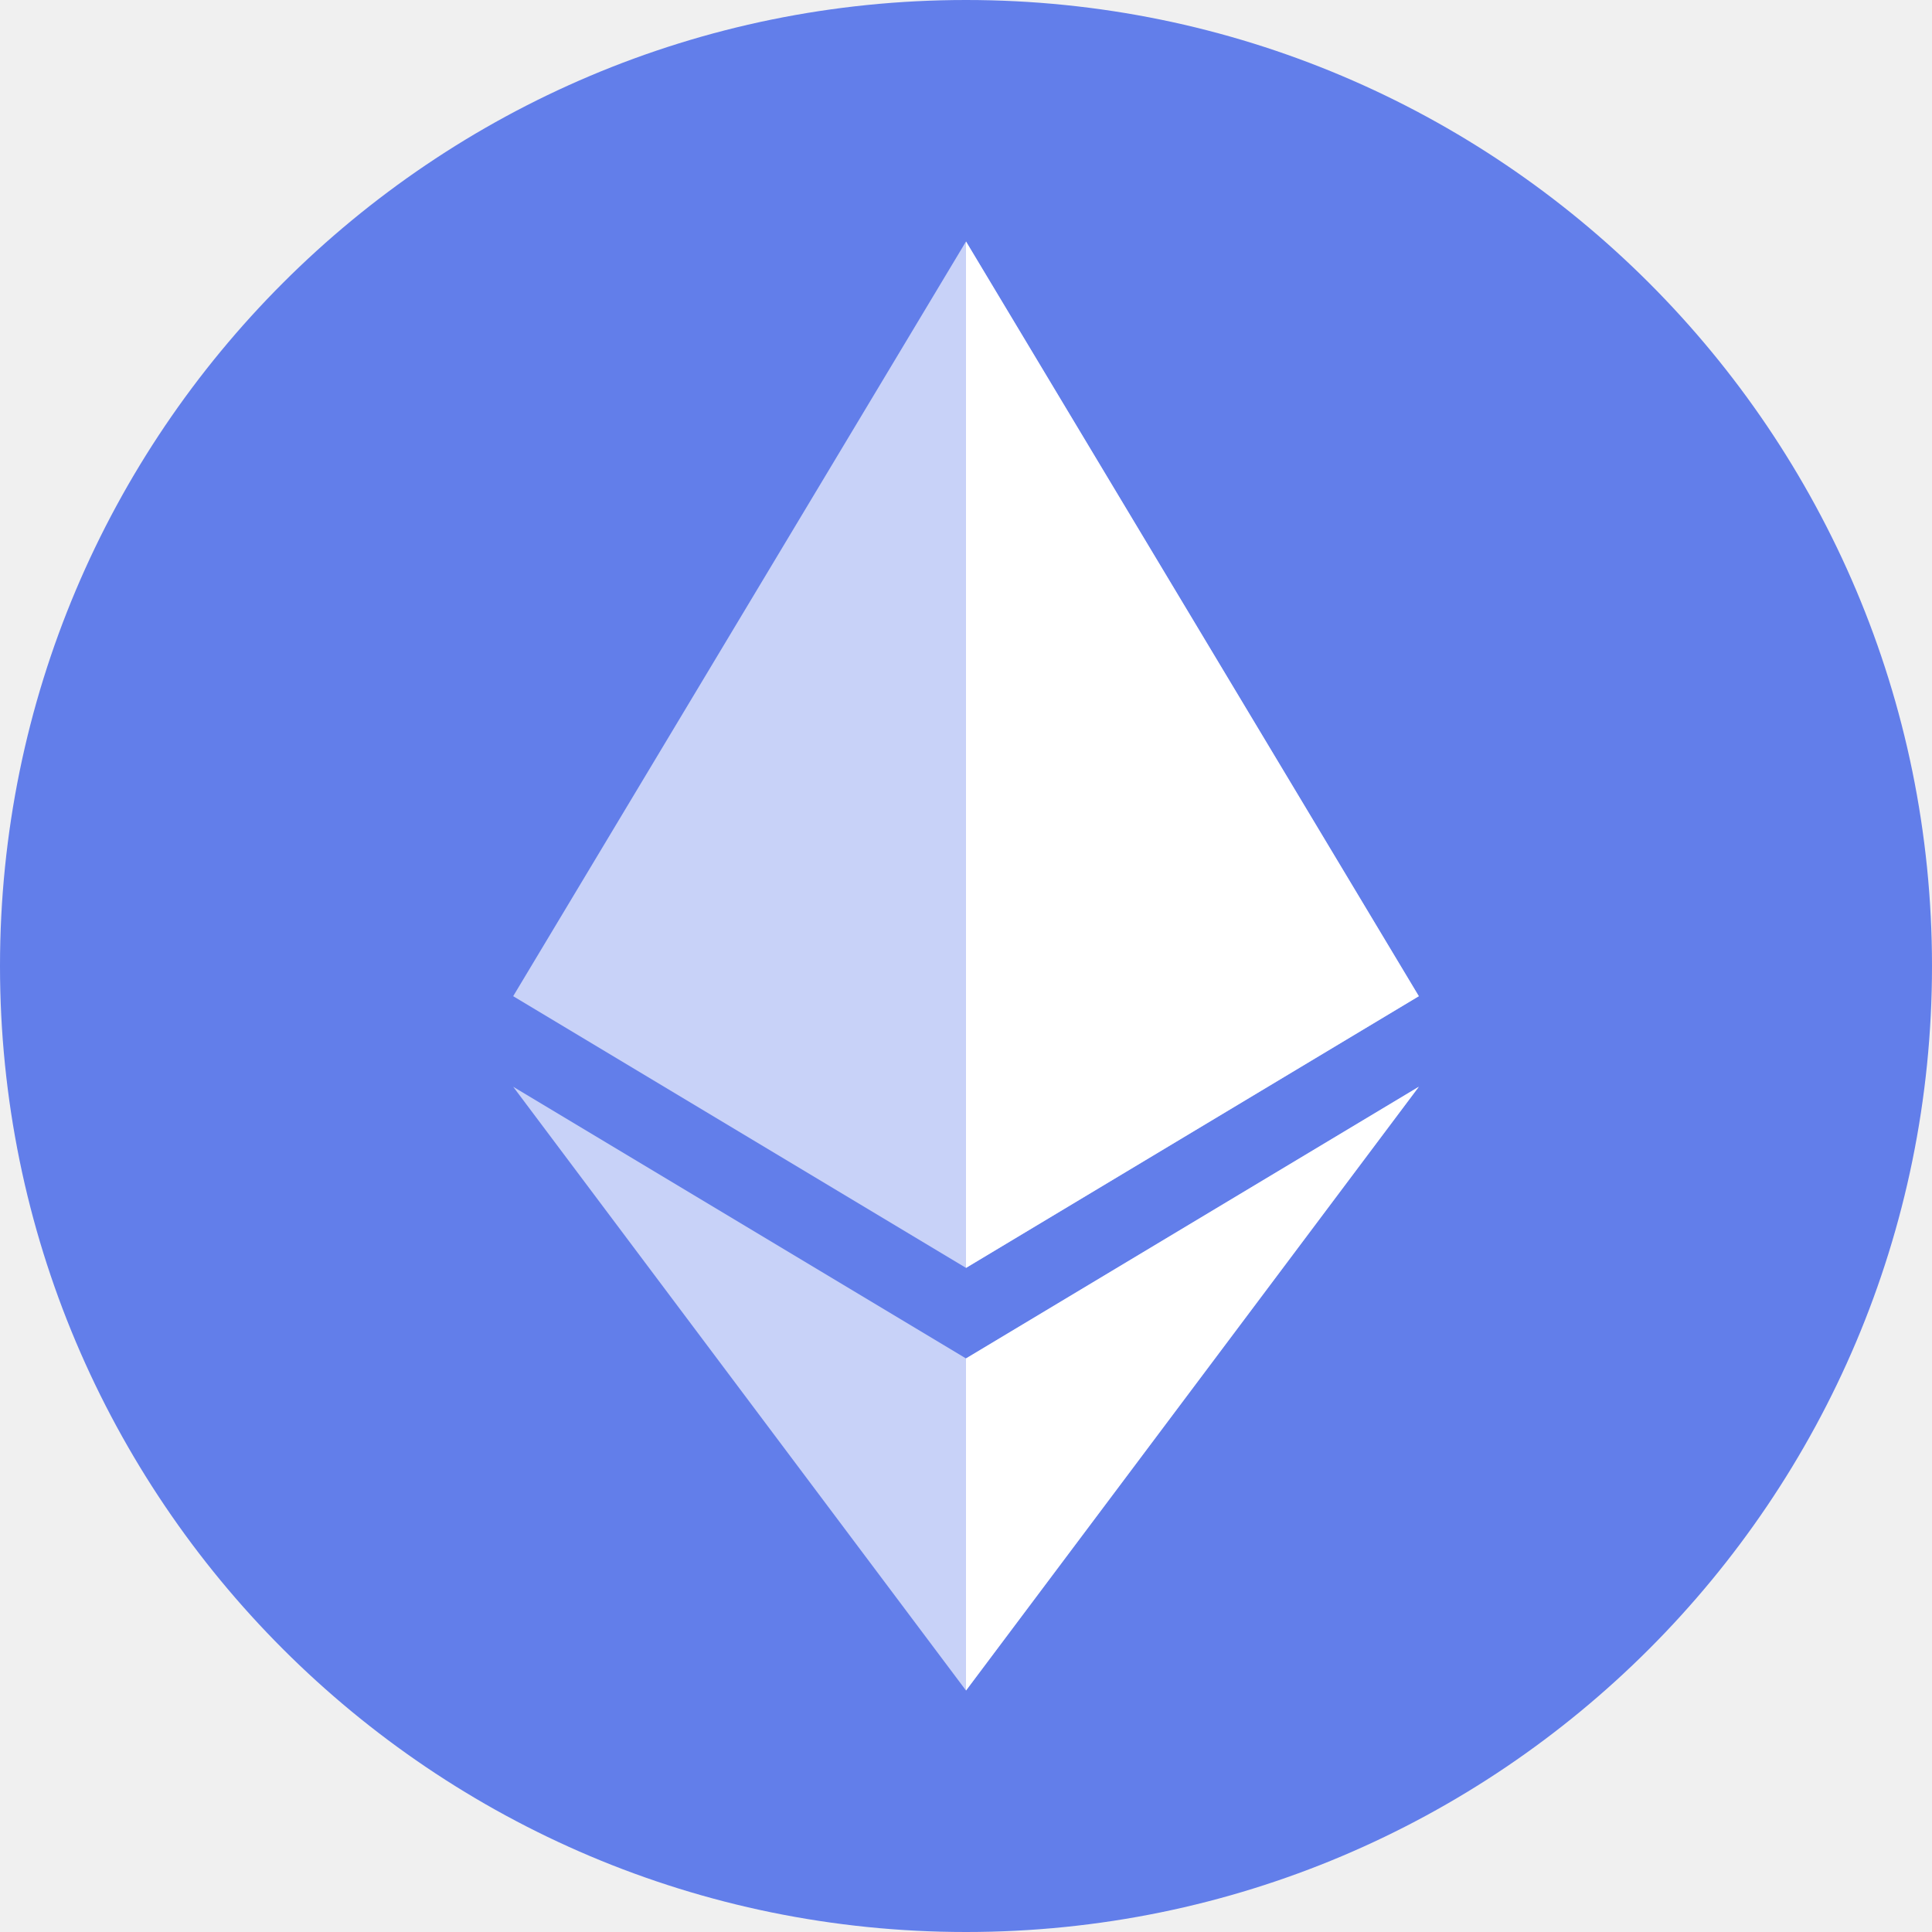
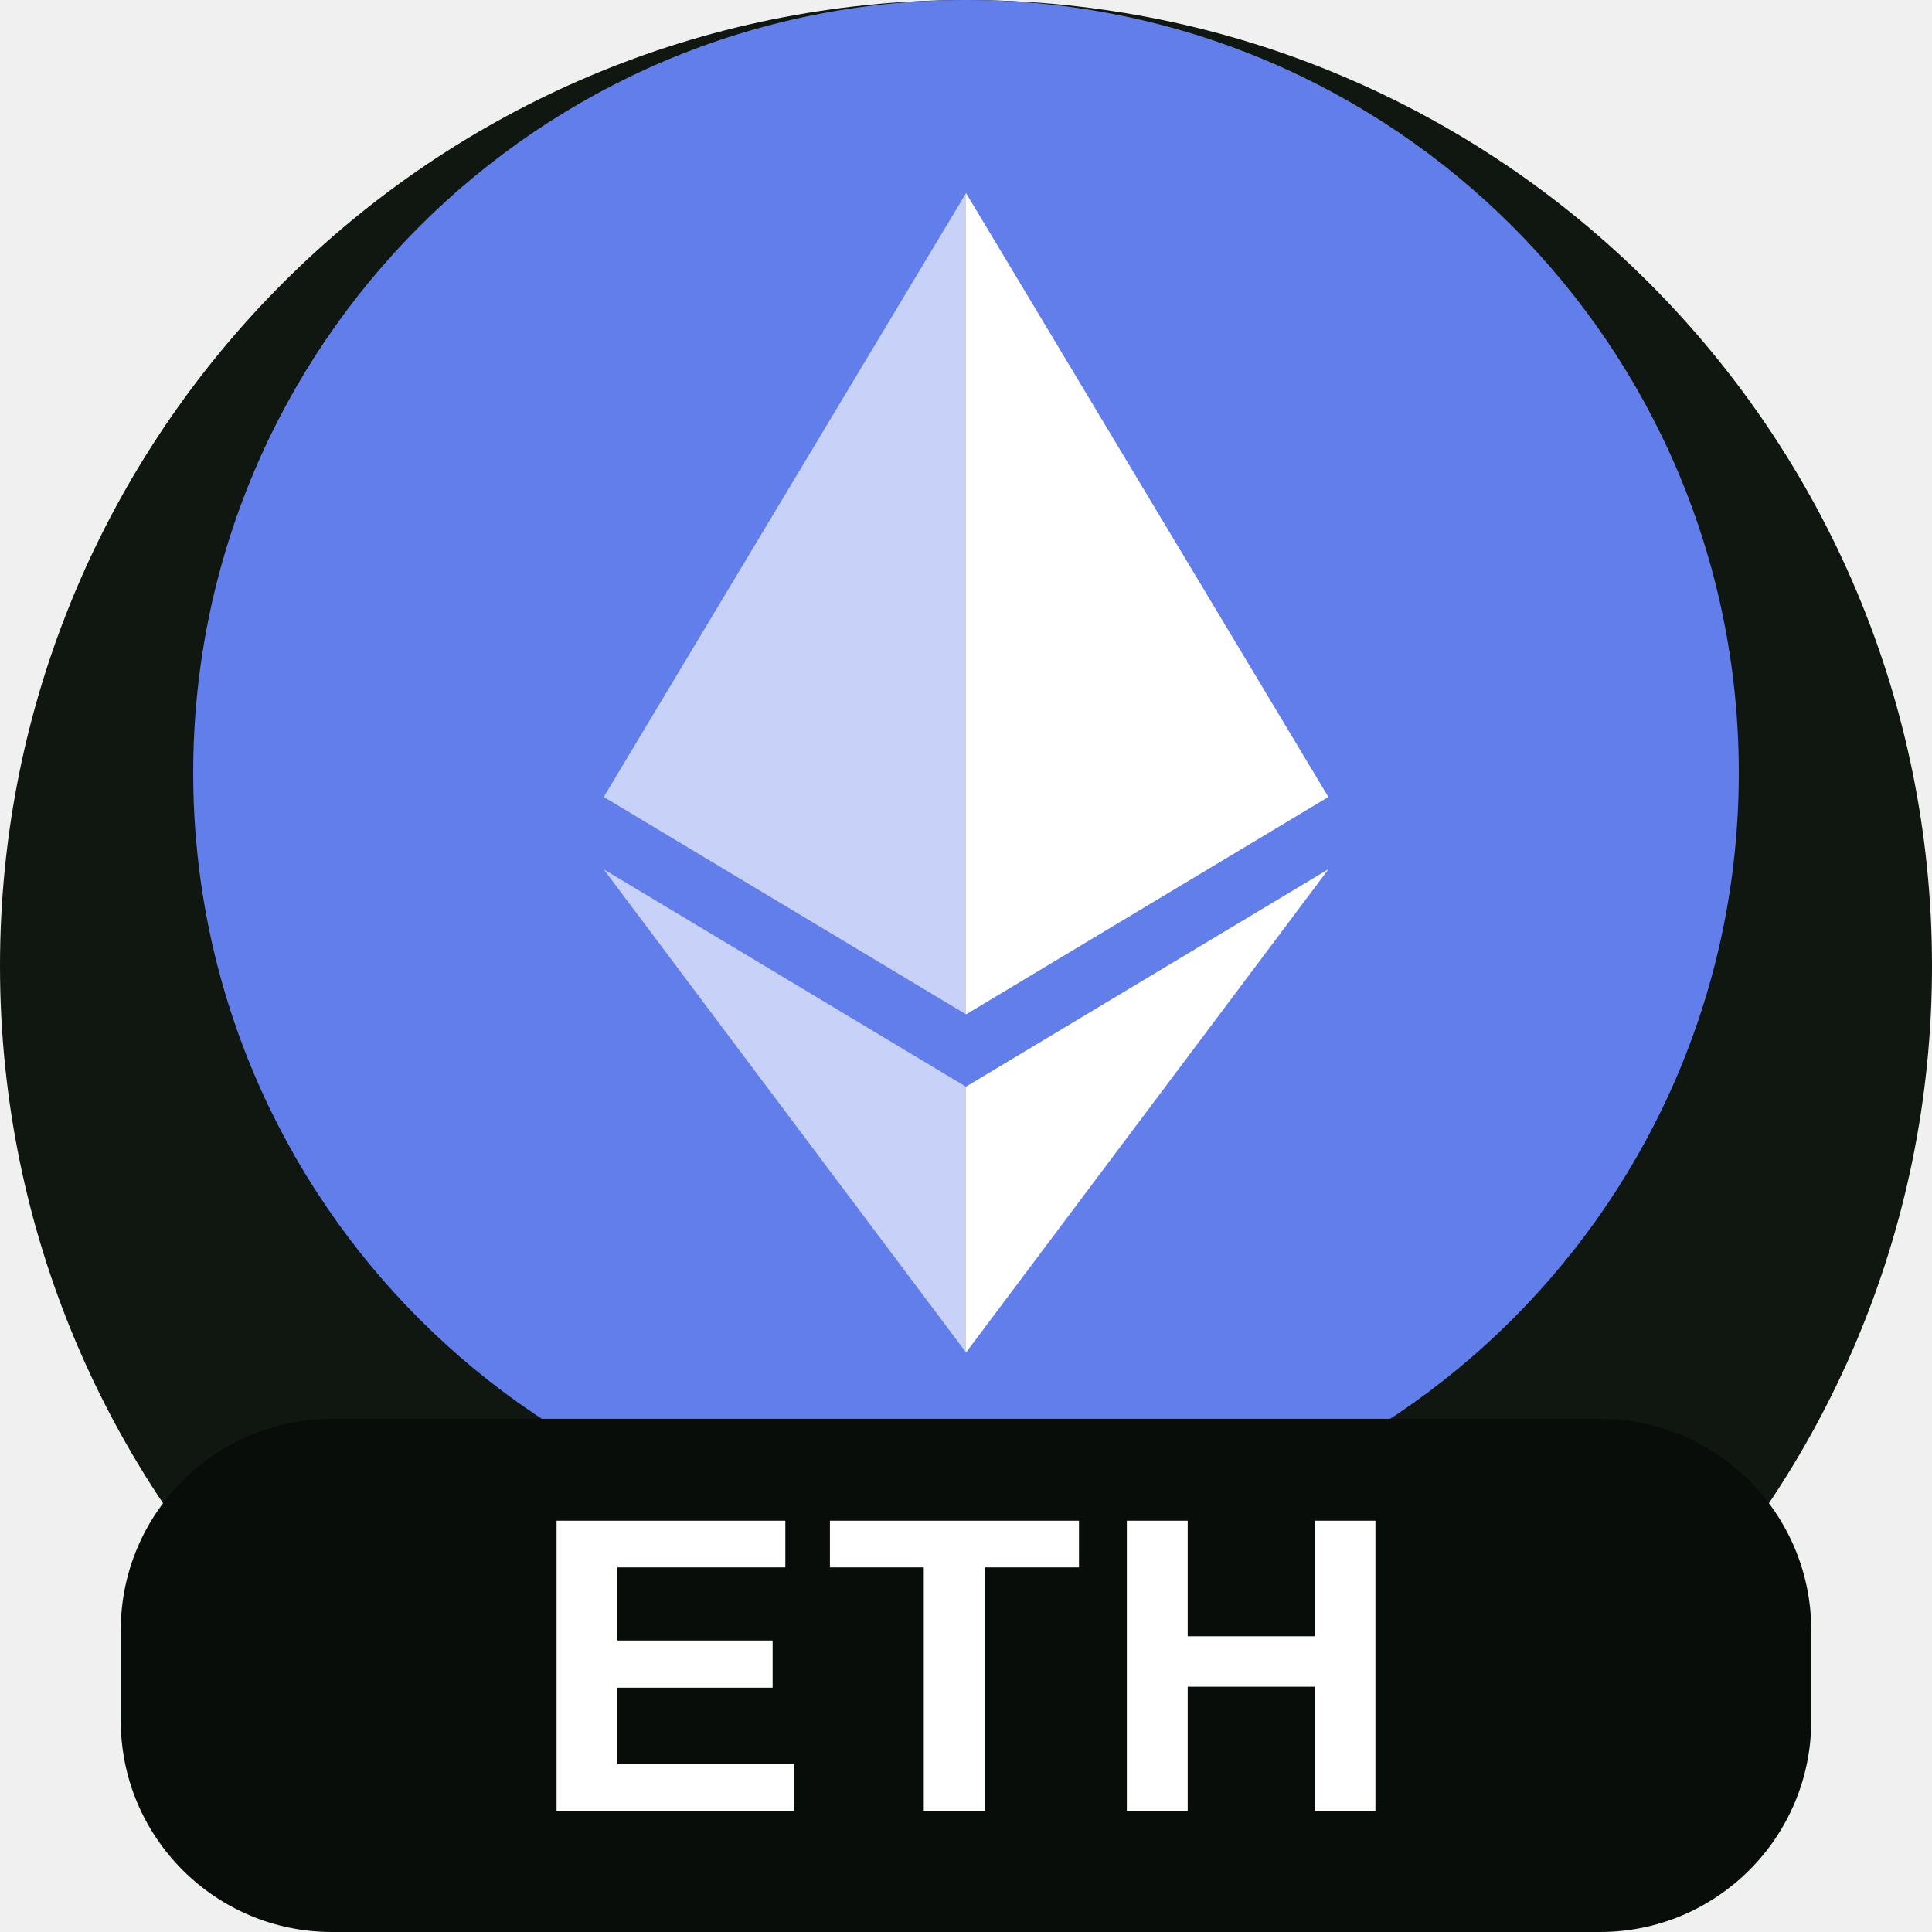
<svg xmlns="http://www.w3.org/2000/svg" viewBox="0 0 64 64">
-   <circle cx="32" cy="32" r="32" fill="#627eea" />
-   <path d="M32 8 17 33l15 9 15-9Z" fill="#fff" opacity=".65" />
-   <path d="m32 8 15 25-15 9Z" fill="#fff" />
-   <path d="m17 36 15 20 15-20-15 9Z" fill="#fff" opacity=".65" />
-   <path d="m32 45 15-9-15 20Z" fill="#fff" />
+   <circle cx="32" cy="32" r="32" fill="#101710" />
+   <g transform="translate(6.4 0) scale(.8)">
+     <circle cx="32" cy="32" r="32" fill="#627eea" />
+     <path d="M32 8 17 33l15 9 15-9Z" fill="#fff" opacity=".65" />
+     <path d="m32 8 15 25-15 9Z" fill="#fff" />
+     <path d="m17 36 15 20 15-20-15 9Z" fill="#fff" opacity=".65" />
+     <path d="m32 45 15-9-15 20Z" fill="#fff" />
+   </g>
+   <rect x="4" y="47" width="56" height="17" rx="7" fill="#080d0a" />
+   <text x="32" y="60" text-anchor="middle" font-family="Arial,Helvetica,sans-serif" font-size="14" font-weight="800" letter-spacing=".5" fill="#fff">ETH</text>
</svg>
